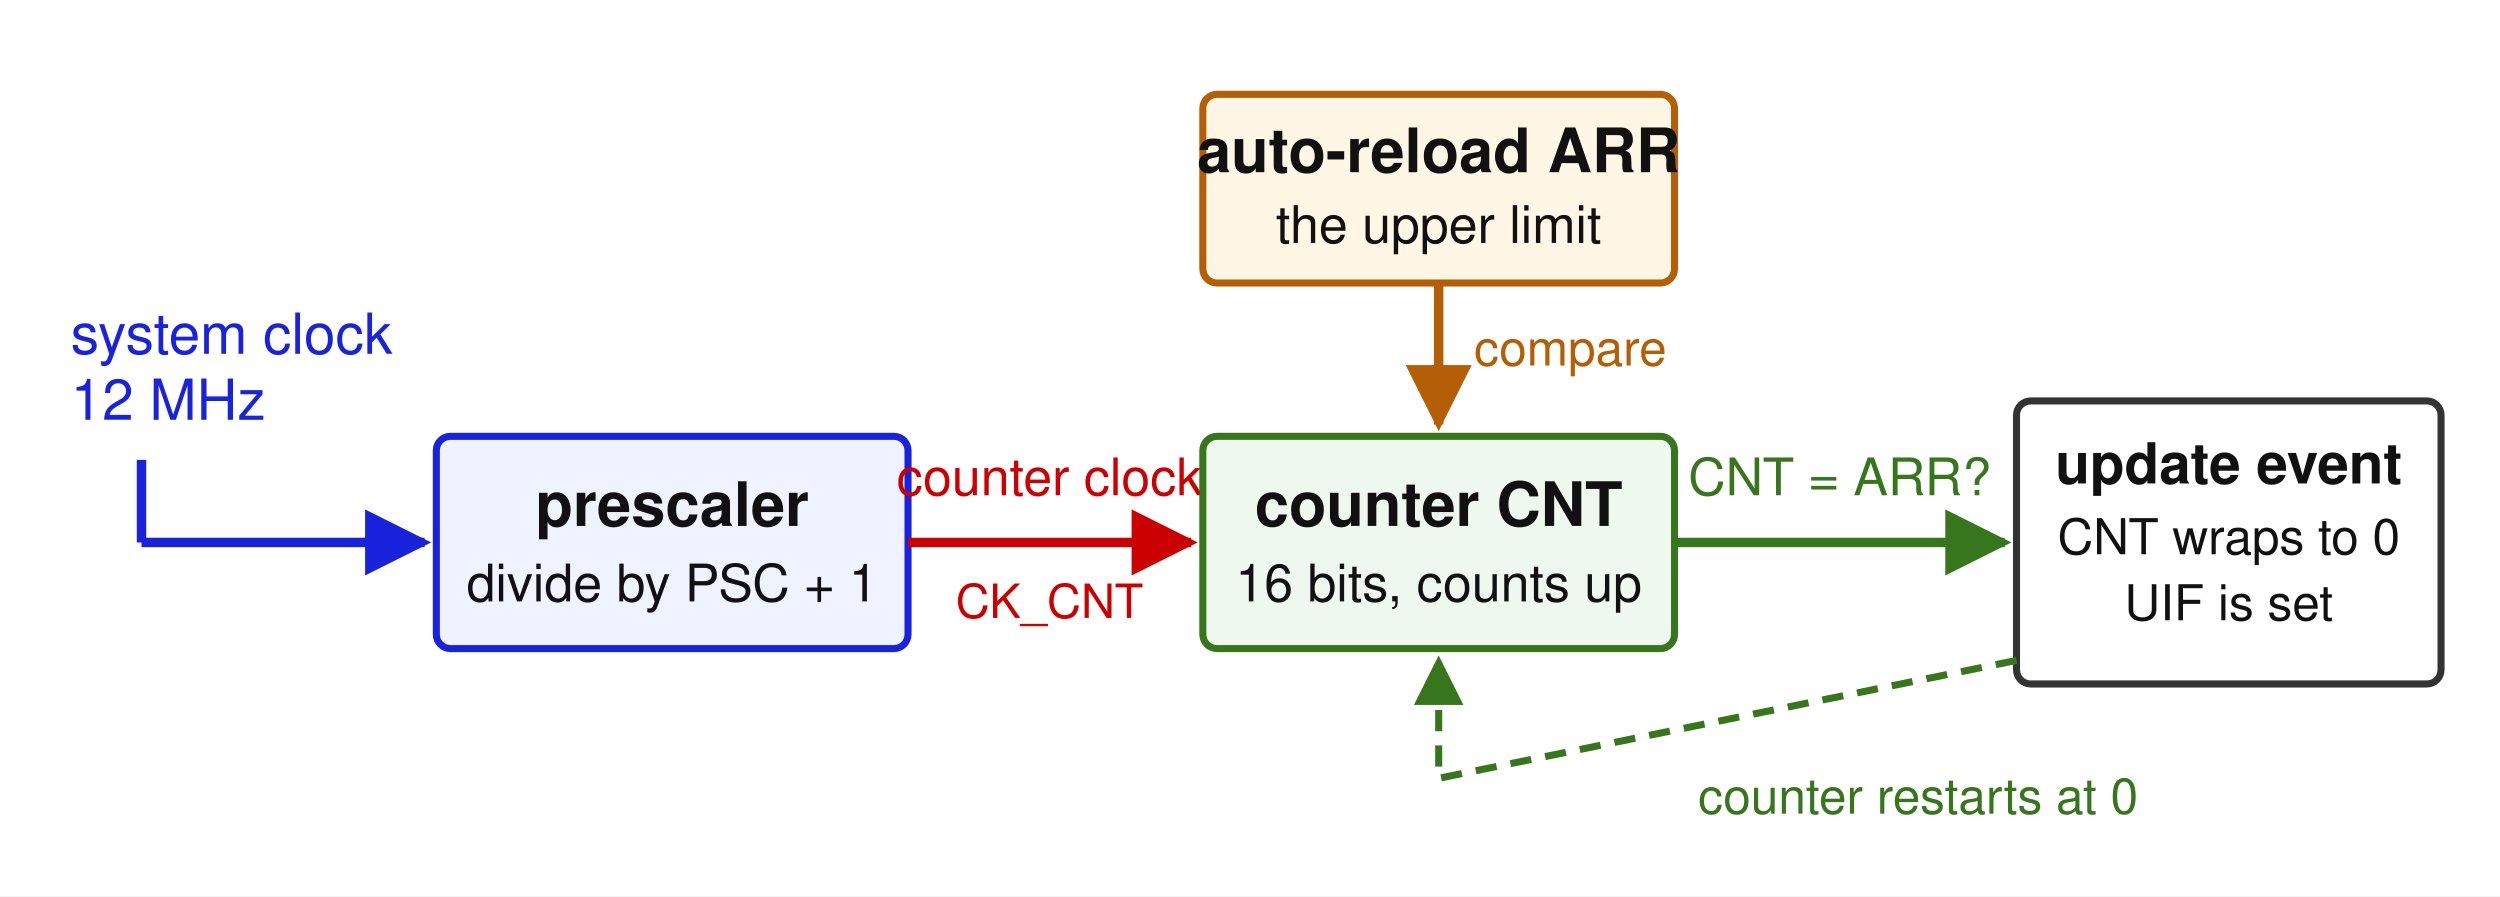
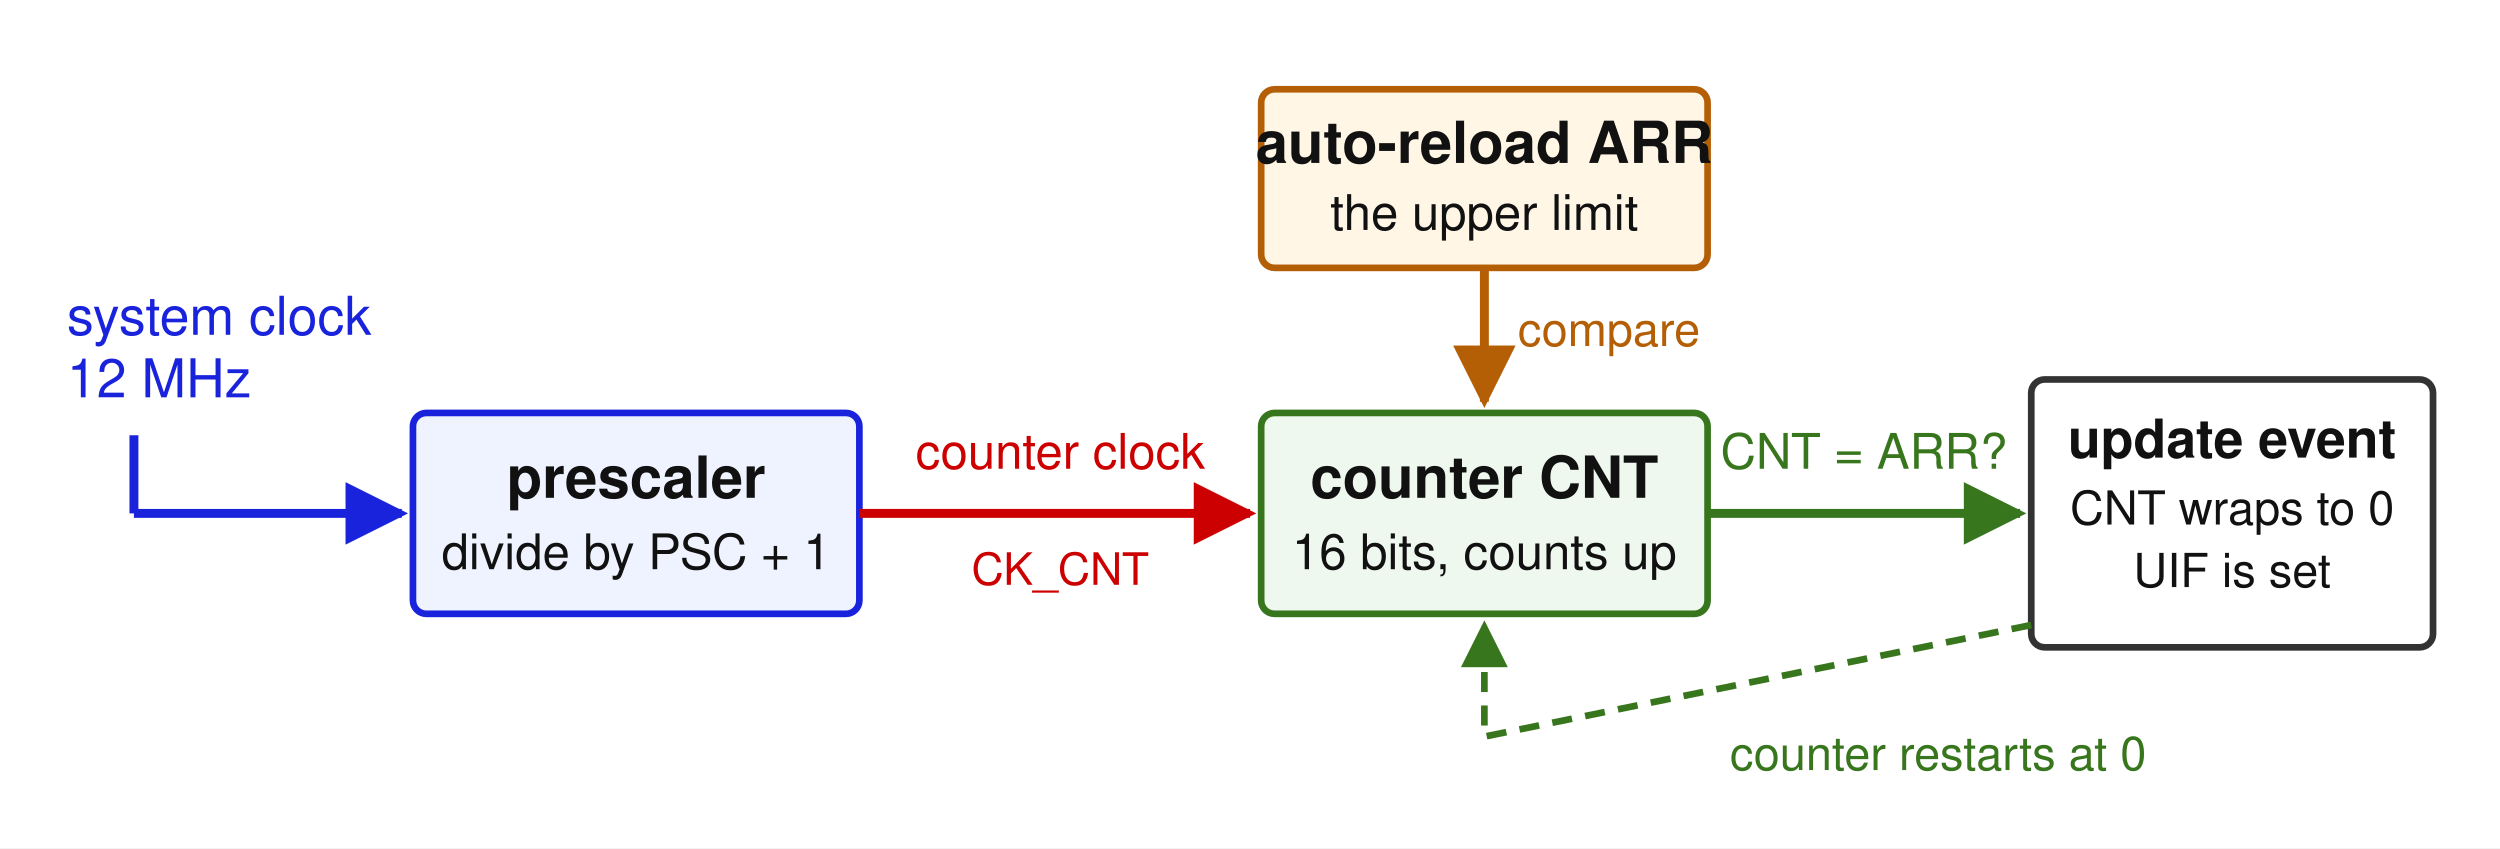
- <svg xmlns="http://www.w3.org/2000/svg" viewBox="0 0 1060 380" width="1060" height="380" font-family="Helvetica, Arial, sans-serif">
+ <svg xmlns="http://www.w3.org/2000/svg" viewBox="0 0 1120 380" width="1120" height="380" font-family="Helvetica, Arial, sans-serif">
  <defs>
    <marker id="ab" viewBox="0 0 10 10" refX="9" refY="5" markerWidth="7" markerHeight="7" orient="auto">
      <path d="M 0 0 L 10 5 L 0 10 z" fill="#1A23DC" />
    </marker>
    <marker id="ar" viewBox="0 0 10 10" refX="9" refY="5" markerWidth="7" markerHeight="7" orient="auto">
      <path d="M 0 0 L 10 5 L 0 10 z" fill="#CC0000" />
    </marker>
    <marker id="ag" viewBox="0 0 10 10" refX="9" refY="5" markerWidth="7" markerHeight="7" orient="auto">
      <path d="M 0 0 L 10 5 L 0 10 z" fill="#38761D" />
    </marker>
    <marker id="ao" viewBox="0 0 10 10" refX="9" refY="5" markerWidth="7" markerHeight="7" orient="auto">
      <path d="M 0 0 L 10 5 L 0 10 z" fill="#B45F06" />
    </marker>
  </defs>
  <rect width="100%" height="100%" fill="#ffffff" />
  <text x="30" y="150" font-size="24" fill="#1A23DC">system clock</text>
  <text x="30" y="178" font-size="24" fill="#1A23DC">12 MHz</text>
  <line x1="60" y1="195" x2="60" y2="230" stroke="#1A23DC" stroke-width="4" />
  <line x1="60" y1="230" x2="180" y2="230" stroke="#1A23DC" stroke-width="4" marker-end="url(#ab)" />
  <rect x="185" y="185" width="200" height="90" fill="#EEF3FF" stroke="#1A23DC" stroke-width="3" rx="6" />
  <text x="285" y="223" font-size="26" text-anchor="middle" fill="#111111" font-weight="bold">prescaler</text>
  <text x="285" y="255" font-size="22" text-anchor="middle" fill="#111111">divide by PSC + 1</text>
-   <line x1="385" y1="230" x2="505" y2="230" stroke="#CC0000" stroke-width="4" marker-end="url(#ar)" />
-   <text x="445" y="210" font-size="22" text-anchor="middle" fill="#CC0000">counter clock</text>
-   <text x="445" y="262" font-size="20" text-anchor="middle" fill="#CC0000">CK_CNT</text>
-   <rect x="510" y="185" width="200" height="90" fill="#EFF8EF" stroke="#38761D" stroke-width="3" rx="6" />
-   <text x="610" y="223" font-size="26" text-anchor="middle" fill="#111111" font-weight="bold">counter  CNT</text>
-   <text x="610" y="255" font-size="22" text-anchor="middle" fill="#111111">16 bits, counts up</text>
-   <rect x="510" y="40" width="200" height="80" fill="#FFF6E5" stroke="#B45F06" stroke-width="3" rx="6" />
-   <text x="610" y="73" font-size="26" text-anchor="middle" fill="#111111" font-weight="bold">auto-reload  ARR</text>
-   <text x="610" y="103" font-size="22" text-anchor="middle" fill="#111111">the upper limit</text>
-   <line x1="610" y1="120" x2="610" y2="180" stroke="#B45F06" stroke-width="4" marker-end="url(#ao)" />
-   <text x="625" y="155" font-size="21" fill="#B45F06">compare</text>
-   <line x1="710" y1="230" x2="850" y2="230" stroke="#38761D" stroke-width="4" marker-end="url(#ag)" />
-   <text x="780" y="210" font-size="22" text-anchor="middle" fill="#38761D">CNT = ARR?</text>
-   <rect x="855" y="170" width="180" height="120" fill="#ffffff" stroke="#333333" stroke-width="3" rx="6" />
-   <text x="945" y="205" font-size="24" text-anchor="middle" fill="#111111" font-weight="bold">update event</text>
-   <text x="945" y="235" font-size="21" text-anchor="middle" fill="#111111">CNT wraps to 0</text>
-   <text x="945" y="263" font-size="21" text-anchor="middle" fill="#111111">UIF is set</text>
-   <path d="M 855 280 L 610 330 L 610 280" fill="none" stroke="#38761D" stroke-width="3" stroke-dasharray="9 6" marker-end="url(#ag)" />
-   <text x="720" y="345" font-size="21" fill="#38761D">counter restarts at 0</text>
+   <line x1="385" y1="230" x2="560" y2="230" stroke="#CC0000" stroke-width="4" marker-end="url(#ar)" />
+   <text x="475" y="210" font-size="22" text-anchor="middle" fill="#CC0000">counter clock</text>
+   <text x="475" y="262" font-size="20" text-anchor="middle" fill="#CC0000">CK_CNT</text>
+   <rect x="565" y="185" width="200" height="90" fill="#EFF8EF" stroke="#38761D" stroke-width="3" rx="6" />
+   <text x="665" y="223" font-size="26" text-anchor="middle" fill="#111111" font-weight="bold">counter  CNT</text>
+   <text x="665" y="255" font-size="22" text-anchor="middle" fill="#111111">16 bits, counts up</text>
+   <rect x="565" y="40" width="200" height="80" fill="#FFF6E5" stroke="#B45F06" stroke-width="3" rx="6" />
+   <text x="665" y="73" font-size="26" text-anchor="middle" fill="#111111" font-weight="bold">auto-reload  ARR</text>
+   <text x="665" y="103" font-size="22" text-anchor="middle" fill="#111111">the upper limit</text>
+   <line x1="665" y1="120" x2="665" y2="180" stroke="#B45F06" stroke-width="4" marker-end="url(#ao)" />
+   <text x="680" y="155" font-size="21" fill="#B45F06">compare</text>
+   <line x1="765" y1="230" x2="905" y2="230" stroke="#38761D" stroke-width="4" marker-end="url(#ag)" />
+   <text x="835" y="210" font-size="22" text-anchor="middle" fill="#38761D">CNT = ARR?</text>
+   <rect x="910" y="170" width="180" height="120" fill="#ffffff" stroke="#333333" stroke-width="3" rx="6" />
+   <text x="1000" y="205" font-size="24" text-anchor="middle" fill="#111111" font-weight="bold">update event</text>
+   <text x="1000" y="235" font-size="21" text-anchor="middle" fill="#111111">CNT wraps to 0</text>
+   <text x="1000" y="263" font-size="21" text-anchor="middle" fill="#111111">UIF is set</text>
+   <path d="M 910 280 L 665 330 L 665 280" fill="none" stroke="#38761D" stroke-width="3" stroke-dasharray="9 6" marker-end="url(#ag)" />
+   <text x="775" y="345" font-size="21" fill="#38761D">counter restarts at 0</text>
</svg>
